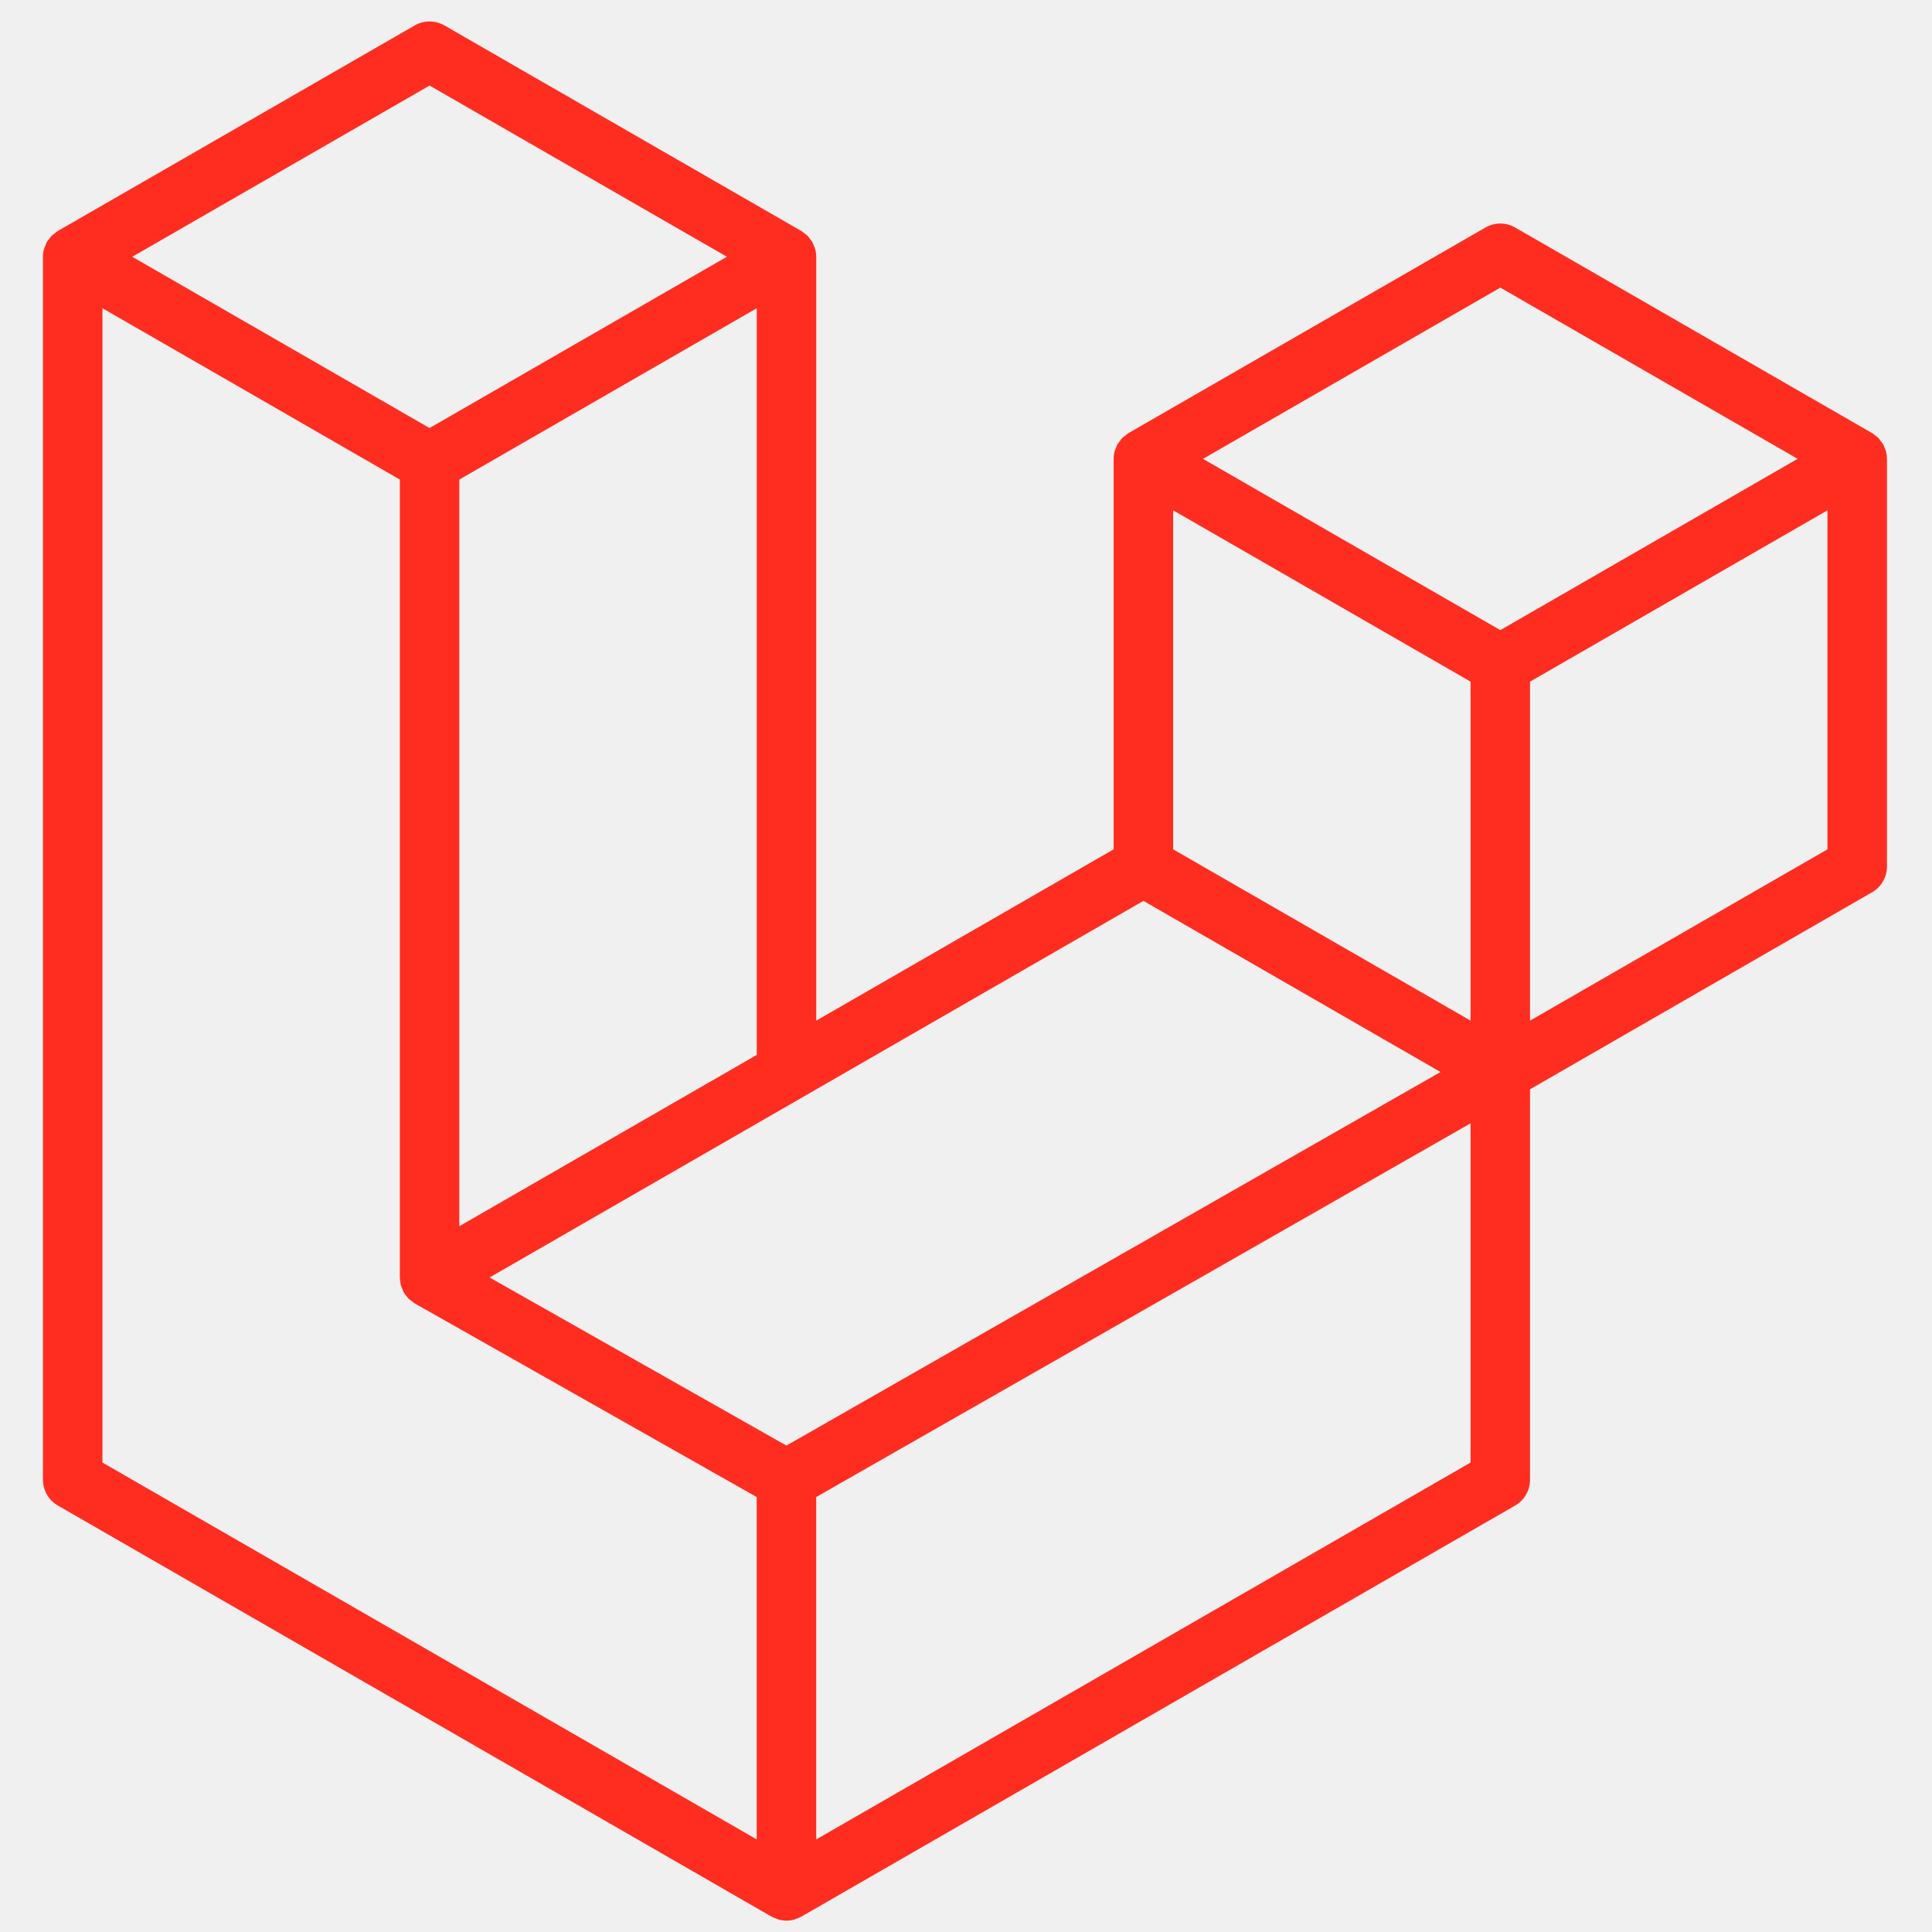
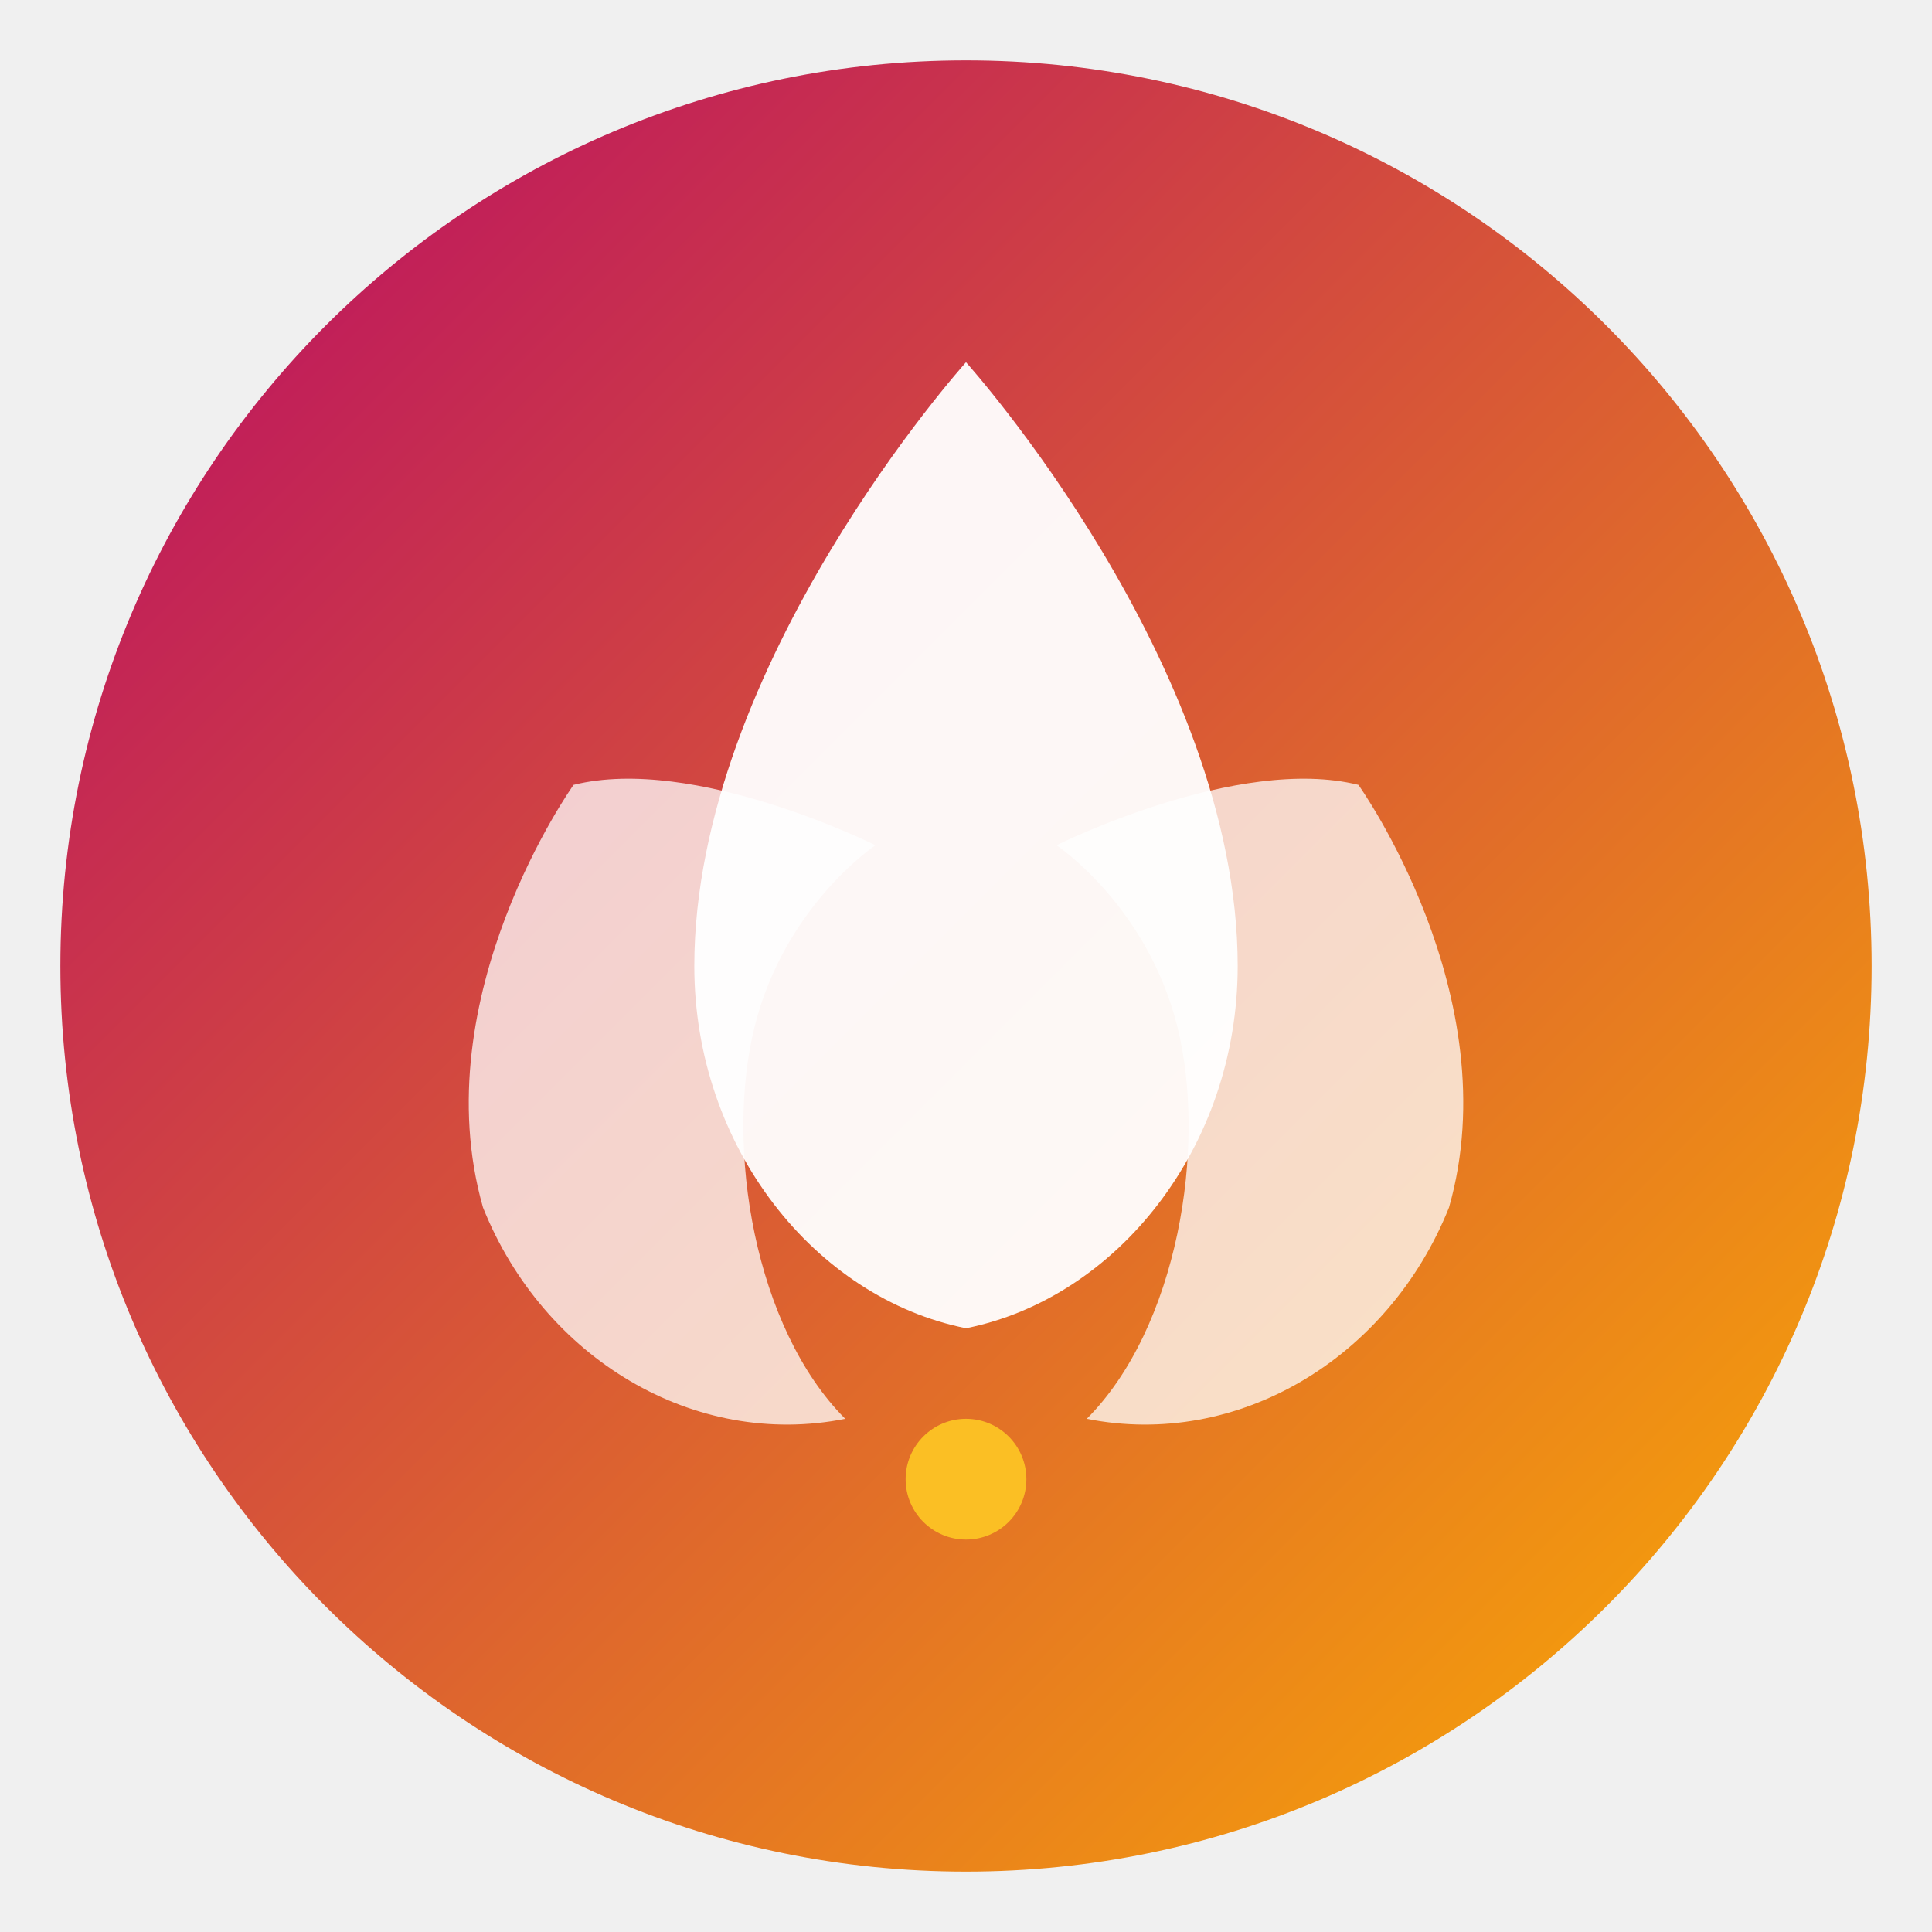
- <svg xmlns="http://www.w3.org/2000/svg" width="166" height="166" viewBox="0 0 166 166" fill="none">
-   <path fill-rule="evenodd" clip-rule="evenodd" d="M162.041 38.759C162.099 38.977 162.129 39.201 162.13 39.426V74.452C162.13 74.902 162.011 75.344 161.786 75.733C161.561 76.122 161.237 76.444 160.847 76.668L131.462 93.594V127.141C131.462 128.054 130.977 128.897 130.186 129.357L68.847 164.683C68.707 164.763 68.554 164.814 68.401 164.868C68.343 164.887 68.289 164.922 68.228 164.938C67.8 165.051 67.349 165.051 66.92 164.938C66.85 164.919 66.786 164.881 66.719 164.855C66.579 164.804 66.432 164.76 66.298 164.683L4.972 129.357C4.583 129.133 4.259 128.81 4.034 128.421C3.808 128.032 3.69 127.591 3.689 127.141L3.689 22.063C3.689 21.834 3.721 21.61 3.779 21.393C3.798 21.32 3.843 21.253 3.868 21.179C3.916 21.045 3.961 20.908 4.031 20.783C4.079 20.7 4.149 20.633 4.206 20.557C4.28 20.454 4.347 20.349 4.433 20.26C4.506 20.186 4.602 20.132 4.685 20.068C4.778 19.992 4.861 19.909 4.966 19.848L35.633 2.185C36.022 1.961 36.462 1.844 36.91 1.844C37.358 1.844 37.798 1.961 38.186 2.185L68.851 19.848H68.857C68.959 19.912 69.045 19.992 69.138 20.065C69.221 20.129 69.313 20.186 69.387 20.257C69.476 20.349 69.54 20.454 69.616 20.557C69.671 20.633 69.744 20.7 69.789 20.783C69.862 20.911 69.904 21.045 69.955 21.179C69.98 21.253 70.025 21.32 70.044 21.396C70.103 21.614 70.133 21.838 70.133 22.063V87.694L95.686 72.974V39.423C95.686 39.2 95.718 38.973 95.775 38.759C95.798 38.683 95.839 38.615 95.865 38.542C95.916 38.408 95.96 38.271 96.031 38.146C96.079 38.063 96.149 37.996 96.203 37.92C96.279 37.818 96.343 37.712 96.433 37.623C96.506 37.549 96.599 37.495 96.681 37.431C96.777 37.355 96.86 37.272 96.962 37.211L127.633 19.548C128.021 19.324 128.461 19.206 128.91 19.206C129.358 19.206 129.798 19.324 130.186 19.548L160.85 37.211C160.959 37.275 161.042 37.355 161.137 37.428C161.217 37.492 161.31 37.549 161.383 37.62C161.473 37.712 161.536 37.818 161.613 37.92C161.67 37.996 161.741 38.063 161.785 38.146C161.859 38.271 161.9 38.408 161.951 38.542C161.98 38.615 162.021 38.683 162.041 38.759ZM157.018 72.974V43.848L146.287 50.028L131.462 58.568V87.694L157.021 72.974H157.018ZM126.354 125.663V96.518L111.771 104.85L70.13 128.626V158.046L126.354 125.663ZM8.801 26.485V125.663L65.018 158.043V128.629L35.649 112L35.64 111.994L35.627 111.988C35.528 111.93 35.445 111.847 35.353 111.777C35.273 111.713 35.18 111.662 35.11 111.592L35.104 111.582C35.021 111.502 34.963 111.403 34.893 111.314C34.829 111.228 34.753 111.154 34.702 111.065L34.699 111.055C34.641 110.96 34.606 110.845 34.565 110.736C34.523 110.64 34.469 110.551 34.443 110.449C34.411 110.328 34.405 110.197 34.392 110.072C34.379 109.976 34.354 109.881 34.354 109.785V109.778V41.205L19.532 32.662L8.801 26.485ZM36.913 7.35L11.364 22.063L36.907 36.777L62.453 22.06L36.907 7.35H36.913ZM50.2 99.174L65.022 90.637V26.485L54.291 32.665L39.466 41.205V105.357L50.2 99.174ZM128.91 24.713L103.363 39.426L128.91 54.14L154.453 39.423L128.91 24.713ZM126.354 58.568L111.529 50.028L100.798 43.848V72.974L115.619 81.511L126.354 87.694V58.568ZM67.571 124.205L105.042 102.803L123.772 92.109L98.245 77.405L68.854 94.334L42.066 109.762L67.571 124.205Z" fill="#FF2D20" />
+ <svg xmlns="http://www.w3.org/2000/svg" width="128" height="128" viewBox="0 0 128 128" fill="none">
+   <circle cx="64" cy="64" r="60" fill="url(#spa_gradient)" />
+   <path d="M64 24C64 24 46 44 46 64C46 76 54 86 64 88C74 86 82 76 82 64C82 44 64 24 64 24Z" fill="#FFFFFF" fill-opacity="0.95" />
+   <path d="M38 52C38 52 28 66 32 80C36 90 46 96 56 94C50 88 48 76 50 68C52 60 58 56 58 56C58 56 46 50 38 52Z" fill="#FFFFFF" fill-opacity="0.75" />
+   <path d="M90 52C90 52 100 66 96 80C92 90 82 96 72 94C78 88 80 76 78 68C76 60 70 56 70 56C70 56 82 50 90 52Z" fill="#FFFFFF" fill-opacity="0.75" />
+   <circle cx="64" cy="98" r="4" fill="#FBBF24" />
+   <defs>
+     <linearGradient id="spa_gradient" x1="16" y1="16" x2="112" y2="112" gradientUnits="userSpaceOnUse">
+       <stop stop-color="#BE185D" />
+       <stop offset="1" stop-color="#F59E0B" />
+     </linearGradient>
+   </defs>
</svg>
